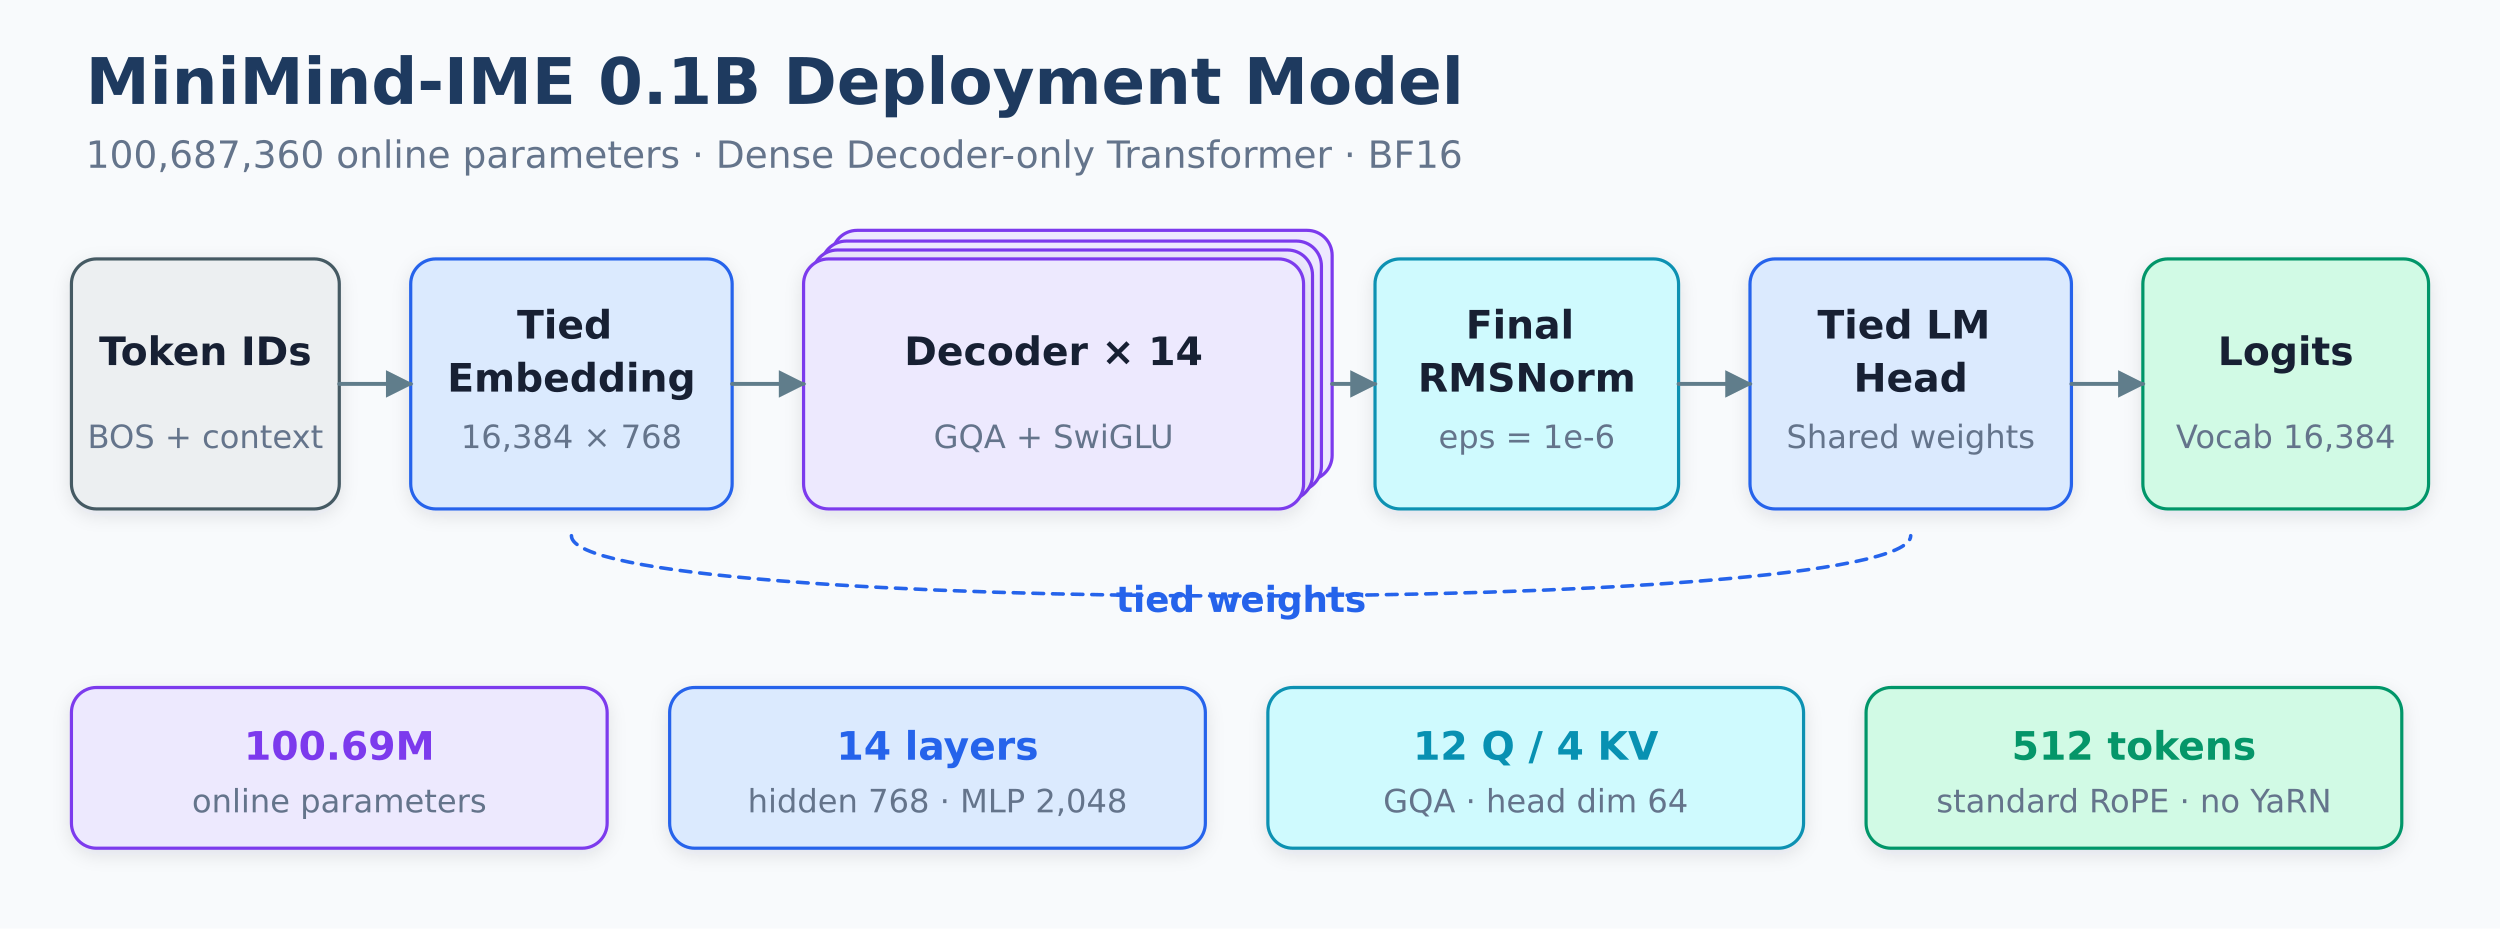
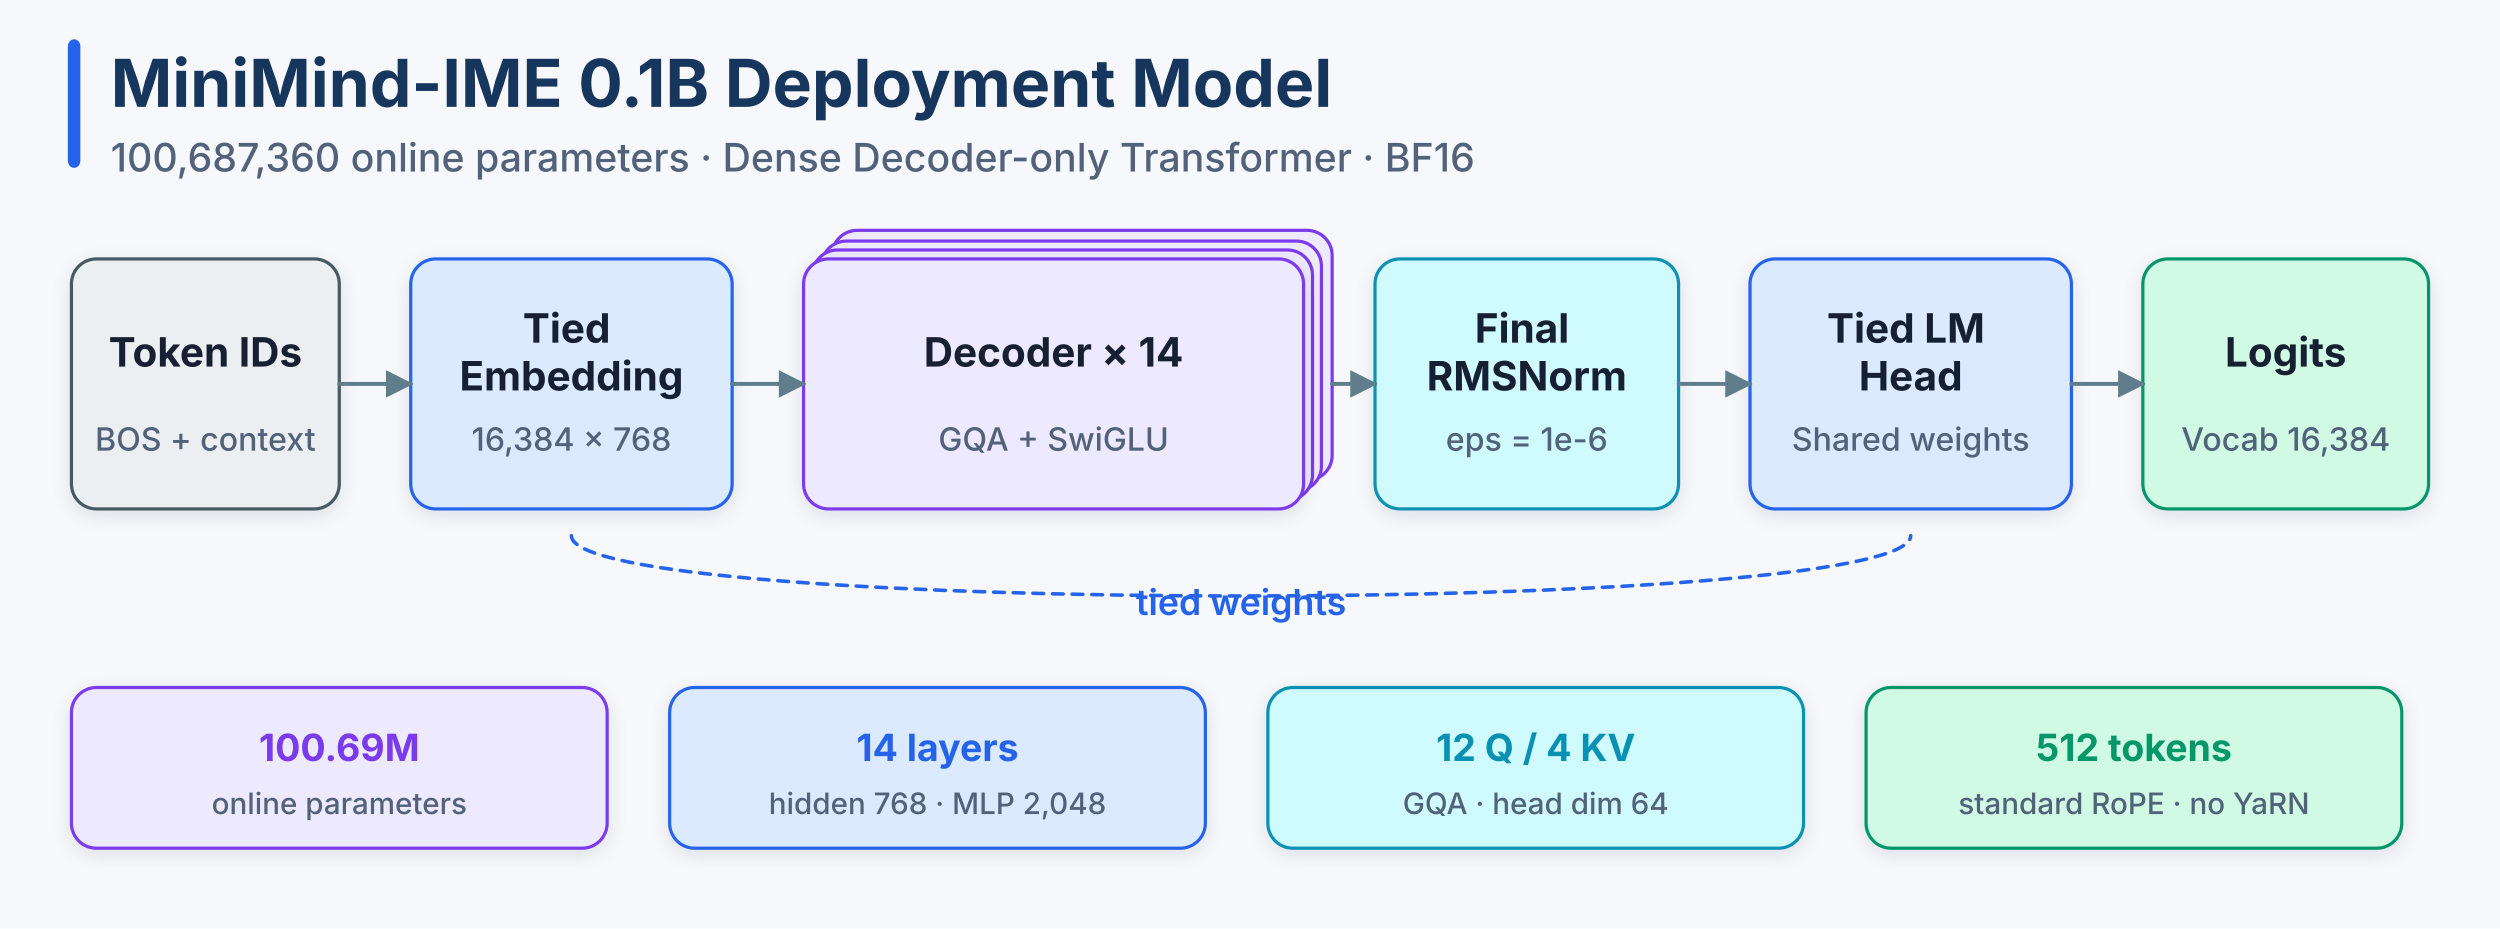
- <svg xmlns="http://www.w3.org/2000/svg" width="1400" height="520" viewBox="0 0 1400 520" role="img" aria-labelledby="title desc">
+ <svg xmlns="http://www.w3.org/2000/svg" width="1400" height="520" viewBox="0 0 1400 520" role="img" aria-labelledby="title desc" text-rendering="geometricPrecision" shape-rendering="geometricPrecision">
  <defs>
    <marker id="arrow" viewBox="0 0 10 10" refX="9" refY="5" markerWidth="7" markerHeight="7" orient="auto-start-reverse">
      <path d="M 0 0 L 10 5 L 0 10 z" fill="#607d8b" />
    </marker>
    <filter id="shadow" x="-20%" y="-20%" width="140%" height="140%">
      <feDropShadow dx="0" dy="3" stdDeviation="5" flood-color="#0f172a" flood-opacity="0.10" />
    </filter>
  </defs>
-   <rect width="100%" height="100%" fill="#f8fafc" />
-   <text text-anchor="start" dominant-baseline="middle" font-family="'DejaVu Sans', Helvetica, Arial, sans-serif" font-size="36" font-weight="700" fill="#1e3a5f">
-     <tspan x="48" y="48.0" font-family="'DejaVu Sans', Helvetica, Arial, sans-serif">MiniMind-IME 0.1B Deployment Model</tspan>
+   <rect width="100%" height="100%" fill="#f6f8fc" />
+   <rect x="38" y="22" width="7" height="72" rx="4" fill="#2563eb" stroke="none" stroke-width="0" />
+   <text text-anchor="start" dominant-baseline="middle" font-family="Inter, -apple-system, BlinkMacSystemFont, 'Segoe UI', Arial, sans-serif" font-size="37" font-weight="750" fill="#17365d">
+     <tspan x="62" y="46.0" font-family="Inter, -apple-system, BlinkMacSystemFont, 'Segoe UI', Arial, sans-serif">MiniMind-IME 0.1B Deployment Model</tspan>
  </text>
-   <text text-anchor="start" dominant-baseline="middle" font-family="'DejaVu Sans', Helvetica, Arial, sans-serif" font-size="21" font-weight="400" fill="#64748b">
-     <tspan x="48" y="88.0" font-family="'DejaVu Sans', Helvetica, Arial, sans-serif">100,687,360 online parameters · Dense Decoder-only Transformer · BF16</tspan>
+   <text text-anchor="start" dominant-baseline="middle" font-family="Inter, -apple-system, BlinkMacSystemFont, 'Segoe UI', Arial, sans-serif" font-size="22" font-weight="500" fill="#52627a">
+     <tspan x="62" y="88.0" font-family="Inter, -apple-system, BlinkMacSystemFont, 'Segoe UI', Arial, sans-serif">100,687,360 online parameters · Dense Decoder-only Transformer · BF16</tspan>
  </text>
  <rect x="40" y="145" width="150" height="140" rx="14" fill="#eceff1" stroke="#455a64" stroke-width="1.8" filter="url(#shadow)" />
-   <text text-anchor="middle" dominant-baseline="middle" font-family="'DejaVu Sans', Helvetica, Arial, sans-serif" font-size="22" font-weight="700" fill="#172033">
-     <tspan x="115.0" y="198.2" font-family="'DejaVu Sans', Helvetica, Arial, sans-serif">Token IDs</tspan>
+   <text text-anchor="middle" dominant-baseline="middle" font-family="Inter, -apple-system, BlinkMacSystemFont, 'Segoe UI', Arial, sans-serif" font-size="22.667" font-weight="700" fill="#172033">
+     <tspan x="115.0" y="196.8" font-family="Inter, -apple-system, BlinkMacSystemFont, 'Segoe UI', Arial, sans-serif">Token IDs</tspan>
  </text>
-   <text text-anchor="middle" dominant-baseline="middle" font-family="'DejaVu Sans', Helvetica, Arial, sans-serif" font-size="18" font-weight="400" fill="#64748b">
-     <tspan x="115.0" y="245.8" font-family="'DejaVu Sans', Helvetica, Arial, sans-serif">BOS + context</tspan>
+   <text text-anchor="middle" dominant-baseline="middle" font-family="Inter, -apple-system, BlinkMacSystemFont, 'Segoe UI', Arial, sans-serif" font-size="18.0" font-weight="500" fill="#52627a">
+     <tspan x="115.0" y="245.8" font-family="Inter, -apple-system, BlinkMacSystemFont, 'Segoe UI', Arial, sans-serif">BOS + context</tspan>
  </text>
  <rect x="230" y="145" width="180" height="140" rx="14" fill="#dbeafe" stroke="#2563eb" stroke-width="1.8" filter="url(#shadow)" />
-   <text text-anchor="middle" dominant-baseline="middle" font-family="'DejaVu Sans', Helvetica, Arial, sans-serif" font-size="22" font-weight="700" fill="#172033">
-     <tspan x="320.0" y="183.35" font-family="'DejaVu Sans', Helvetica, Arial, sans-serif">Tied</tspan>
-     <tspan x="320.0" y="213.05" font-family="'DejaVu Sans', Helvetica, Arial, sans-serif">Embedding</tspan>
+   <text text-anchor="middle" dominant-baseline="middle" font-family="Inter, -apple-system, BlinkMacSystemFont, 'Segoe UI', Arial, sans-serif" font-size="22.667" font-weight="700" fill="#172033">
+     <tspan x="320.0" y="183.427" font-family="Inter, -apple-system, BlinkMacSystemFont, 'Segoe UI', Arial, sans-serif">Tied</tspan>
+     <tspan x="320.0" y="210.173" font-family="Inter, -apple-system, BlinkMacSystemFont, 'Segoe UI', Arial, sans-serif">Embedding</tspan>
  </text>
-   <text text-anchor="middle" dominant-baseline="middle" font-family="'DejaVu Sans', Helvetica, Arial, sans-serif" font-size="18" font-weight="400" fill="#64748b">
-     <tspan x="320.0" y="245.8" font-family="'DejaVu Sans', Helvetica, Arial, sans-serif">16,384 × 768</tspan>
+   <text text-anchor="middle" dominant-baseline="middle" font-family="Inter, -apple-system, BlinkMacSystemFont, 'Segoe UI', Arial, sans-serif" font-size="18.0" font-weight="500" fill="#52627a">
+     <tspan x="320.0" y="245.8" font-family="Inter, -apple-system, BlinkMacSystemFont, 'Segoe UI', Arial, sans-serif">16,384 × 768</tspan>
  </text>
  <rect x="466" y="129" width="280" height="140" rx="14" fill="#ede9fe" stroke="#7c3aed" stroke-width="1.8" />
  <rect x="460" y="135" width="280" height="140" rx="14" fill="#ede9fe" stroke="#7c3aed" stroke-width="1.8" />
  <rect x="455" y="140" width="280" height="140" rx="14" fill="#ede9fe" stroke="#7c3aed" stroke-width="1.8" />
  <rect x="450" y="145" width="280" height="140" rx="14" fill="#ede9fe" stroke="#7c3aed" stroke-width="1.8" filter="url(#shadow)" />
-   <text text-anchor="middle" dominant-baseline="middle" font-family="'DejaVu Sans', Helvetica, Arial, sans-serif" font-size="22" font-weight="700" fill="#172033">
-     <tspan x="590.0" y="198.2" font-family="'DejaVu Sans', Helvetica, Arial, sans-serif">Decoder × 14</tspan>
+   <text text-anchor="middle" dominant-baseline="middle" font-family="Inter, -apple-system, BlinkMacSystemFont, 'Segoe UI', Arial, sans-serif" font-size="22.667" font-weight="700" fill="#172033">
+     <tspan x="590.0" y="196.8" font-family="Inter, -apple-system, BlinkMacSystemFont, 'Segoe UI', Arial, sans-serif">Decoder × 14</tspan>
  </text>
-   <text text-anchor="middle" dominant-baseline="middle" font-family="'DejaVu Sans', Helvetica, Arial, sans-serif" font-size="18" font-weight="400" fill="#64748b">
-     <tspan x="590.0" y="245.8" font-family="'DejaVu Sans', Helvetica, Arial, sans-serif">GQA + SwiGLU</tspan>
+   <text text-anchor="middle" dominant-baseline="middle" font-family="Inter, -apple-system, BlinkMacSystemFont, 'Segoe UI', Arial, sans-serif" font-size="18.0" font-weight="500" fill="#52627a">
+     <tspan x="590.0" y="245.8" font-family="Inter, -apple-system, BlinkMacSystemFont, 'Segoe UI', Arial, sans-serif">GQA + SwiGLU</tspan>
  </text>
  <rect x="770" y="145" width="170" height="140" rx="14" fill="#cffafe" stroke="#0891b2" stroke-width="1.8" filter="url(#shadow)" />
-   <text text-anchor="middle" dominant-baseline="middle" font-family="'DejaVu Sans', Helvetica, Arial, sans-serif" font-size="22" font-weight="700" fill="#172033">
-     <tspan x="855.0" y="183.35" font-family="'DejaVu Sans', Helvetica, Arial, sans-serif">Final</tspan>
-     <tspan x="855.0" y="213.05" font-family="'DejaVu Sans', Helvetica, Arial, sans-serif">RMSNorm</tspan>
+   <text text-anchor="middle" dominant-baseline="middle" font-family="Inter, -apple-system, BlinkMacSystemFont, 'Segoe UI', Arial, sans-serif" font-size="22.667" font-weight="700" fill="#172033">
+     <tspan x="855.0" y="183.427" font-family="Inter, -apple-system, BlinkMacSystemFont, 'Segoe UI', Arial, sans-serif">Final</tspan>
+     <tspan x="855.0" y="210.173" font-family="Inter, -apple-system, BlinkMacSystemFont, 'Segoe UI', Arial, sans-serif">RMSNorm</tspan>
  </text>
-   <text text-anchor="middle" dominant-baseline="middle" font-family="'DejaVu Sans', Helvetica, Arial, sans-serif" font-size="18" font-weight="400" fill="#64748b">
-     <tspan x="855.0" y="245.8" font-family="'DejaVu Sans', Helvetica, Arial, sans-serif">eps = 1e-6</tspan>
+   <text text-anchor="middle" dominant-baseline="middle" font-family="Inter, -apple-system, BlinkMacSystemFont, 'Segoe UI', Arial, sans-serif" font-size="18.0" font-weight="500" fill="#52627a">
+     <tspan x="855.0" y="245.8" font-family="Inter, -apple-system, BlinkMacSystemFont, 'Segoe UI', Arial, sans-serif">eps = 1e-6</tspan>
  </text>
  <rect x="980" y="145" width="180" height="140" rx="14" fill="#dbeafe" stroke="#2563eb" stroke-width="1.8" filter="url(#shadow)" />
-   <text text-anchor="middle" dominant-baseline="middle" font-family="'DejaVu Sans', Helvetica, Arial, sans-serif" font-size="22" font-weight="700" fill="#172033">
-     <tspan x="1070.0" y="183.35" font-family="'DejaVu Sans', Helvetica, Arial, sans-serif">Tied LM</tspan>
-     <tspan x="1070.0" y="213.05" font-family="'DejaVu Sans', Helvetica, Arial, sans-serif">Head</tspan>
+   <text text-anchor="middle" dominant-baseline="middle" font-family="Inter, -apple-system, BlinkMacSystemFont, 'Segoe UI', Arial, sans-serif" font-size="22.667" font-weight="700" fill="#172033">
+     <tspan x="1070.0" y="183.427" font-family="Inter, -apple-system, BlinkMacSystemFont, 'Segoe UI', Arial, sans-serif">Tied LM</tspan>
+     <tspan x="1070.0" y="210.173" font-family="Inter, -apple-system, BlinkMacSystemFont, 'Segoe UI', Arial, sans-serif">Head</tspan>
  </text>
-   <text text-anchor="middle" dominant-baseline="middle" font-family="'DejaVu Sans', Helvetica, Arial, sans-serif" font-size="18" font-weight="400" fill="#64748b">
-     <tspan x="1070.0" y="245.8" font-family="'DejaVu Sans', Helvetica, Arial, sans-serif">Shared weights</tspan>
+   <text text-anchor="middle" dominant-baseline="middle" font-family="Inter, -apple-system, BlinkMacSystemFont, 'Segoe UI', Arial, sans-serif" font-size="18.0" font-weight="500" fill="#52627a">
+     <tspan x="1070.0" y="245.8" font-family="Inter, -apple-system, BlinkMacSystemFont, 'Segoe UI', Arial, sans-serif">Shared weights</tspan>
  </text>
  <rect x="1200" y="145" width="160" height="140" rx="14" fill="#d1fae5" stroke="#059669" stroke-width="1.8" filter="url(#shadow)" />
-   <text text-anchor="middle" dominant-baseline="middle" font-family="'DejaVu Sans', Helvetica, Arial, sans-serif" font-size="22" font-weight="700" fill="#172033">
-     <tspan x="1280.0" y="198.2" font-family="'DejaVu Sans', Helvetica, Arial, sans-serif">Logits</tspan>
+   <text text-anchor="middle" dominant-baseline="middle" font-family="Inter, -apple-system, BlinkMacSystemFont, 'Segoe UI', Arial, sans-serif" font-size="22.667" font-weight="700" fill="#172033">
+     <tspan x="1280.0" y="196.8" font-family="Inter, -apple-system, BlinkMacSystemFont, 'Segoe UI', Arial, sans-serif">Logits</tspan>
  </text>
-   <text text-anchor="middle" dominant-baseline="middle" font-family="'DejaVu Sans', Helvetica, Arial, sans-serif" font-size="18" font-weight="400" fill="#64748b">
-     <tspan x="1280.0" y="245.8" font-family="'DejaVu Sans', Helvetica, Arial, sans-serif">Vocab 16,384</tspan>
+   <text text-anchor="middle" dominant-baseline="middle" font-family="Inter, -apple-system, BlinkMacSystemFont, 'Segoe UI', Arial, sans-serif" font-size="18.0" font-weight="500" fill="#52627a">
+     <tspan x="1280.0" y="245.8" font-family="Inter, -apple-system, BlinkMacSystemFont, 'Segoe UI', Arial, sans-serif">Vocab 16,384</tspan>
  </text>
  <line x1="190" y1="215.0" x2="230" y2="215.0" stroke="#607d8b" stroke-width="2.2" stroke-linecap="round" marker-end="url(#arrow)" />
  <line x1="410" y1="215.0" x2="450" y2="215.0" stroke="#607d8b" stroke-width="2.2" stroke-linecap="round" marker-end="url(#arrow)" />
  <line x1="746" y1="215.0" x2="770" y2="215.0" stroke="#607d8b" stroke-width="2.2" stroke-linecap="round" marker-end="url(#arrow)" />
  <line x1="940" y1="215.0" x2="980" y2="215.0" stroke="#607d8b" stroke-width="2.2" stroke-linecap="round" marker-end="url(#arrow)" />
  <line x1="1160" y1="215.0" x2="1200" y2="215.0" stroke="#607d8b" stroke-width="2.2" stroke-linecap="round" marker-end="url(#arrow)" />
  <path d="M 320 300 C 320 345, 1070 345, 1070 300" fill="none" stroke="#2563eb" stroke-width="2" stroke-linecap="round" stroke-linejoin="round" stroke-dasharray="6 5" />
-   <text text-anchor="middle" dominant-baseline="middle" font-family="'DejaVu Sans', Helvetica, Arial, sans-serif" font-size="20" font-weight="600" fill="#2563eb">
-     <tspan x="695" y="337.0" font-family="'DejaVu Sans', Helvetica, Arial, sans-serif">tied weights</tspan>
+   <text text-anchor="middle" dominant-baseline="middle" font-family="Inter, -apple-system, BlinkMacSystemFont, 'Segoe UI', Arial, sans-serif" font-size="20" font-weight="600" fill="#2563eb">
+     <tspan x="695" y="337.0" font-family="Inter, -apple-system, BlinkMacSystemFont, 'Segoe UI', Arial, sans-serif">tied weights</tspan>
  </text>
  <rect x="40" y="385" width="300" height="90" rx="14" fill="#ede9fe" stroke="#7c3aed" stroke-width="1.8" filter="url(#shadow)" />
-   <text text-anchor="middle" dominant-baseline="middle" font-family="'DejaVu Sans', Helvetica, Arial, sans-serif" font-size="22" font-weight="700" fill="#7c3aed">
-     <tspan x="190.0" y="419.2" font-family="'DejaVu Sans', Helvetica, Arial, sans-serif">100.69M</tspan>
+   <text text-anchor="middle" dominant-baseline="middle" font-family="Inter, -apple-system, BlinkMacSystemFont, 'Segoe UI', Arial, sans-serif" font-size="21.0" font-weight="700" fill="#7c3aed">
+     <tspan x="190.0" y="418.3" font-family="Inter, -apple-system, BlinkMacSystemFont, 'Segoe UI', Arial, sans-serif">100.69M</tspan>
  </text>
-   <text text-anchor="middle" dominant-baseline="middle" font-family="'DejaVu Sans', Helvetica, Arial, sans-serif" font-size="18" font-weight="400" fill="#64748b">
-     <tspan x="190.0" y="449.8" font-family="'DejaVu Sans', Helvetica, Arial, sans-serif">online parameters</tspan>
+   <text text-anchor="middle" dominant-baseline="middle" font-family="Inter, -apple-system, BlinkMacSystemFont, 'Segoe UI', Arial, sans-serif" font-size="16.571" font-weight="500" fill="#52627a">
+     <tspan x="190.0" y="449.8" font-family="Inter, -apple-system, BlinkMacSystemFont, 'Segoe UI', Arial, sans-serif">online parameters</tspan>
  </text>
  <rect x="375" y="385" width="300" height="90" rx="14" fill="#dbeafe" stroke="#2563eb" stroke-width="1.8" filter="url(#shadow)" />
-   <text text-anchor="middle" dominant-baseline="middle" font-family="'DejaVu Sans', Helvetica, Arial, sans-serif" font-size="22" font-weight="700" fill="#2563eb">
-     <tspan x="525.0" y="419.2" font-family="'DejaVu Sans', Helvetica, Arial, sans-serif">14 layers</tspan>
+   <text text-anchor="middle" dominant-baseline="middle" font-family="Inter, -apple-system, BlinkMacSystemFont, 'Segoe UI', Arial, sans-serif" font-size="21.0" font-weight="700" fill="#2563eb">
+     <tspan x="525.0" y="418.3" font-family="Inter, -apple-system, BlinkMacSystemFont, 'Segoe UI', Arial, sans-serif">14 layers</tspan>
  </text>
-   <text text-anchor="middle" dominant-baseline="middle" font-family="'DejaVu Sans', Helvetica, Arial, sans-serif" font-size="18" font-weight="400" fill="#64748b">
-     <tspan x="525.0" y="449.8" font-family="'DejaVu Sans', Helvetica, Arial, sans-serif">hidden 768 · MLP 2,048</tspan>
+   <text text-anchor="middle" dominant-baseline="middle" font-family="Inter, -apple-system, BlinkMacSystemFont, 'Segoe UI', Arial, sans-serif" font-size="16.571" font-weight="500" fill="#52627a">
+     <tspan x="525.0" y="449.8" font-family="Inter, -apple-system, BlinkMacSystemFont, 'Segoe UI', Arial, sans-serif">hidden 768 · MLP 2,048</tspan>
  </text>
  <rect x="710" y="385" width="300" height="90" rx="14" fill="#cffafe" stroke="#0891b2" stroke-width="1.8" filter="url(#shadow)" />
-   <text text-anchor="middle" dominant-baseline="middle" font-family="'DejaVu Sans', Helvetica, Arial, sans-serif" font-size="22" font-weight="700" fill="#0891b2">
-     <tspan x="860.0" y="419.2" font-family="'DejaVu Sans', Helvetica, Arial, sans-serif">12 Q / 4 KV</tspan>
+   <text text-anchor="middle" dominant-baseline="middle" font-family="Inter, -apple-system, BlinkMacSystemFont, 'Segoe UI', Arial, sans-serif" font-size="21.0" font-weight="700" fill="#0891b2">
+     <tspan x="860.0" y="418.3" font-family="Inter, -apple-system, BlinkMacSystemFont, 'Segoe UI', Arial, sans-serif">12 Q / 4 KV</tspan>
  </text>
-   <text text-anchor="middle" dominant-baseline="middle" font-family="'DejaVu Sans', Helvetica, Arial, sans-serif" font-size="18" font-weight="400" fill="#64748b">
-     <tspan x="860.0" y="449.8" font-family="'DejaVu Sans', Helvetica, Arial, sans-serif">GQA · head dim 64</tspan>
+   <text text-anchor="middle" dominant-baseline="middle" font-family="Inter, -apple-system, BlinkMacSystemFont, 'Segoe UI', Arial, sans-serif" font-size="16.571" font-weight="500" fill="#52627a">
+     <tspan x="860.0" y="449.8" font-family="Inter, -apple-system, BlinkMacSystemFont, 'Segoe UI', Arial, sans-serif">GQA · head dim 64</tspan>
  </text>
  <rect x="1045" y="385" width="300" height="90" rx="14" fill="#d1fae5" stroke="#059669" stroke-width="1.8" filter="url(#shadow)" />
-   <text text-anchor="middle" dominant-baseline="middle" font-family="'DejaVu Sans', Helvetica, Arial, sans-serif" font-size="22" font-weight="700" fill="#059669">
-     <tspan x="1195.0" y="419.2" font-family="'DejaVu Sans', Helvetica, Arial, sans-serif">512 tokens</tspan>
+   <text text-anchor="middle" dominant-baseline="middle" font-family="Inter, -apple-system, BlinkMacSystemFont, 'Segoe UI', Arial, sans-serif" font-size="21.0" font-weight="700" fill="#059669">
+     <tspan x="1195.0" y="418.3" font-family="Inter, -apple-system, BlinkMacSystemFont, 'Segoe UI', Arial, sans-serif">512 tokens</tspan>
  </text>
-   <text text-anchor="middle" dominant-baseline="middle" font-family="'DejaVu Sans', Helvetica, Arial, sans-serif" font-size="18" font-weight="400" fill="#64748b">
-     <tspan x="1195.0" y="449.8" font-family="'DejaVu Sans', Helvetica, Arial, sans-serif">standard RoPE · no YaRN</tspan>
+   <text text-anchor="middle" dominant-baseline="middle" font-family="Inter, -apple-system, BlinkMacSystemFont, 'Segoe UI', Arial, sans-serif" font-size="16.571" font-weight="500" fill="#52627a">
+     <tspan x="1195.0" y="449.8" font-family="Inter, -apple-system, BlinkMacSystemFont, 'Segoe UI', Arial, sans-serif">standard RoPE · no YaRN</tspan>
  </text>
</svg>
